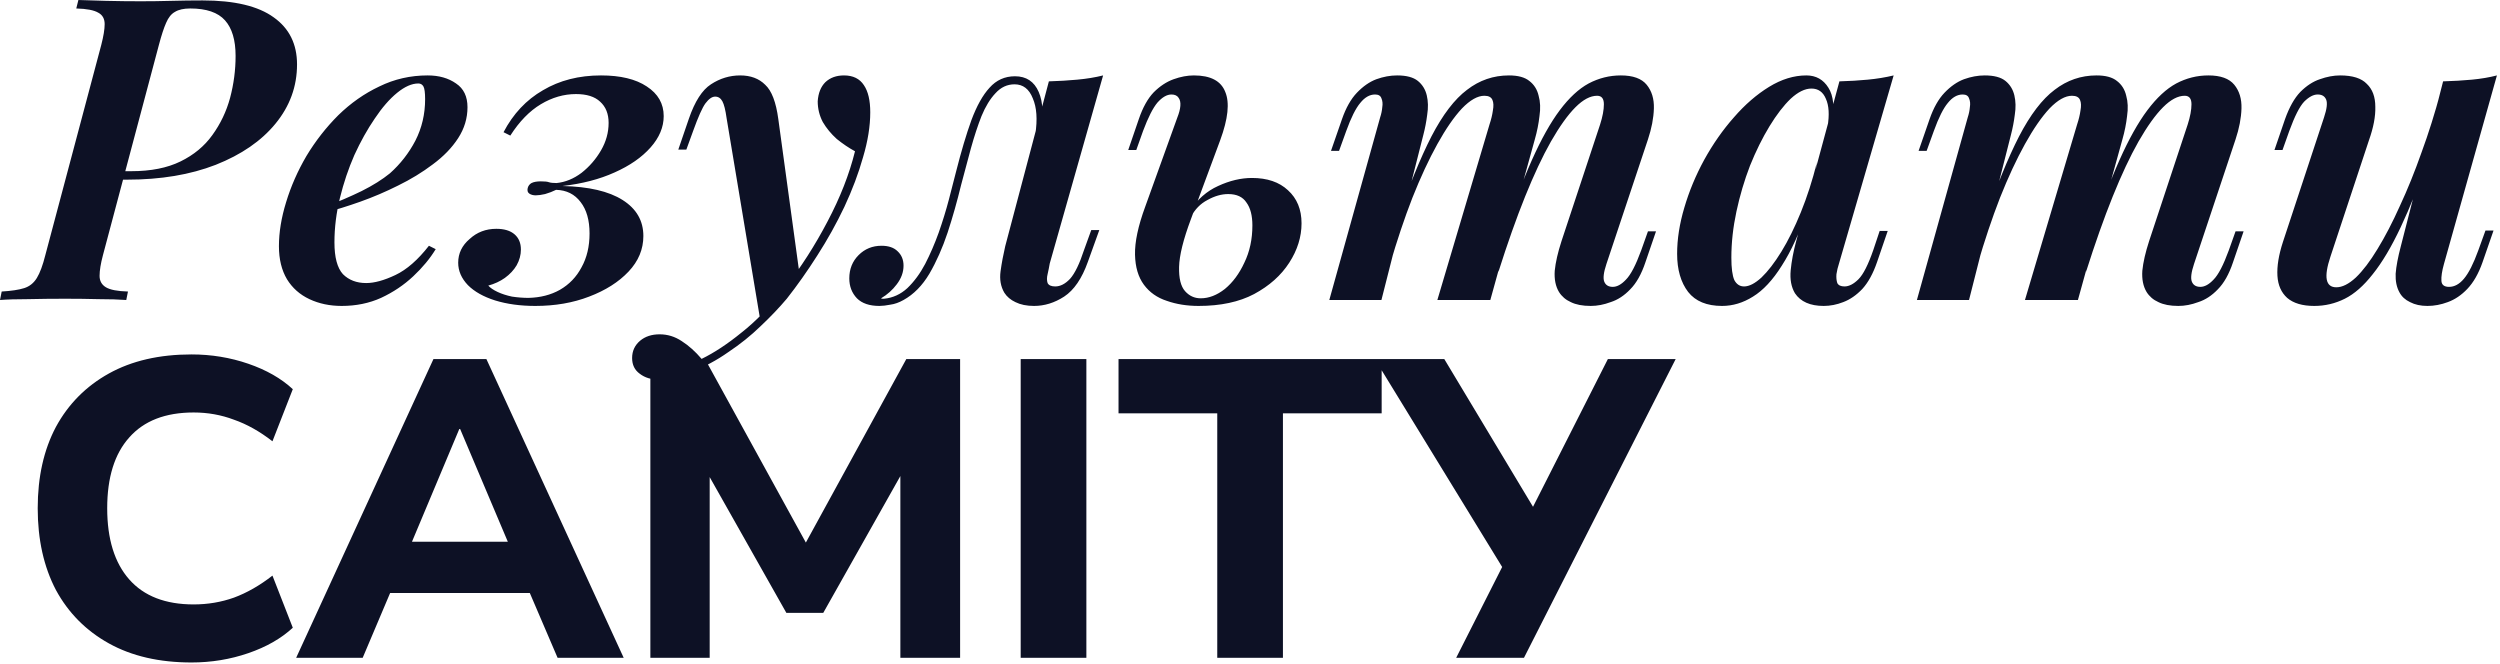
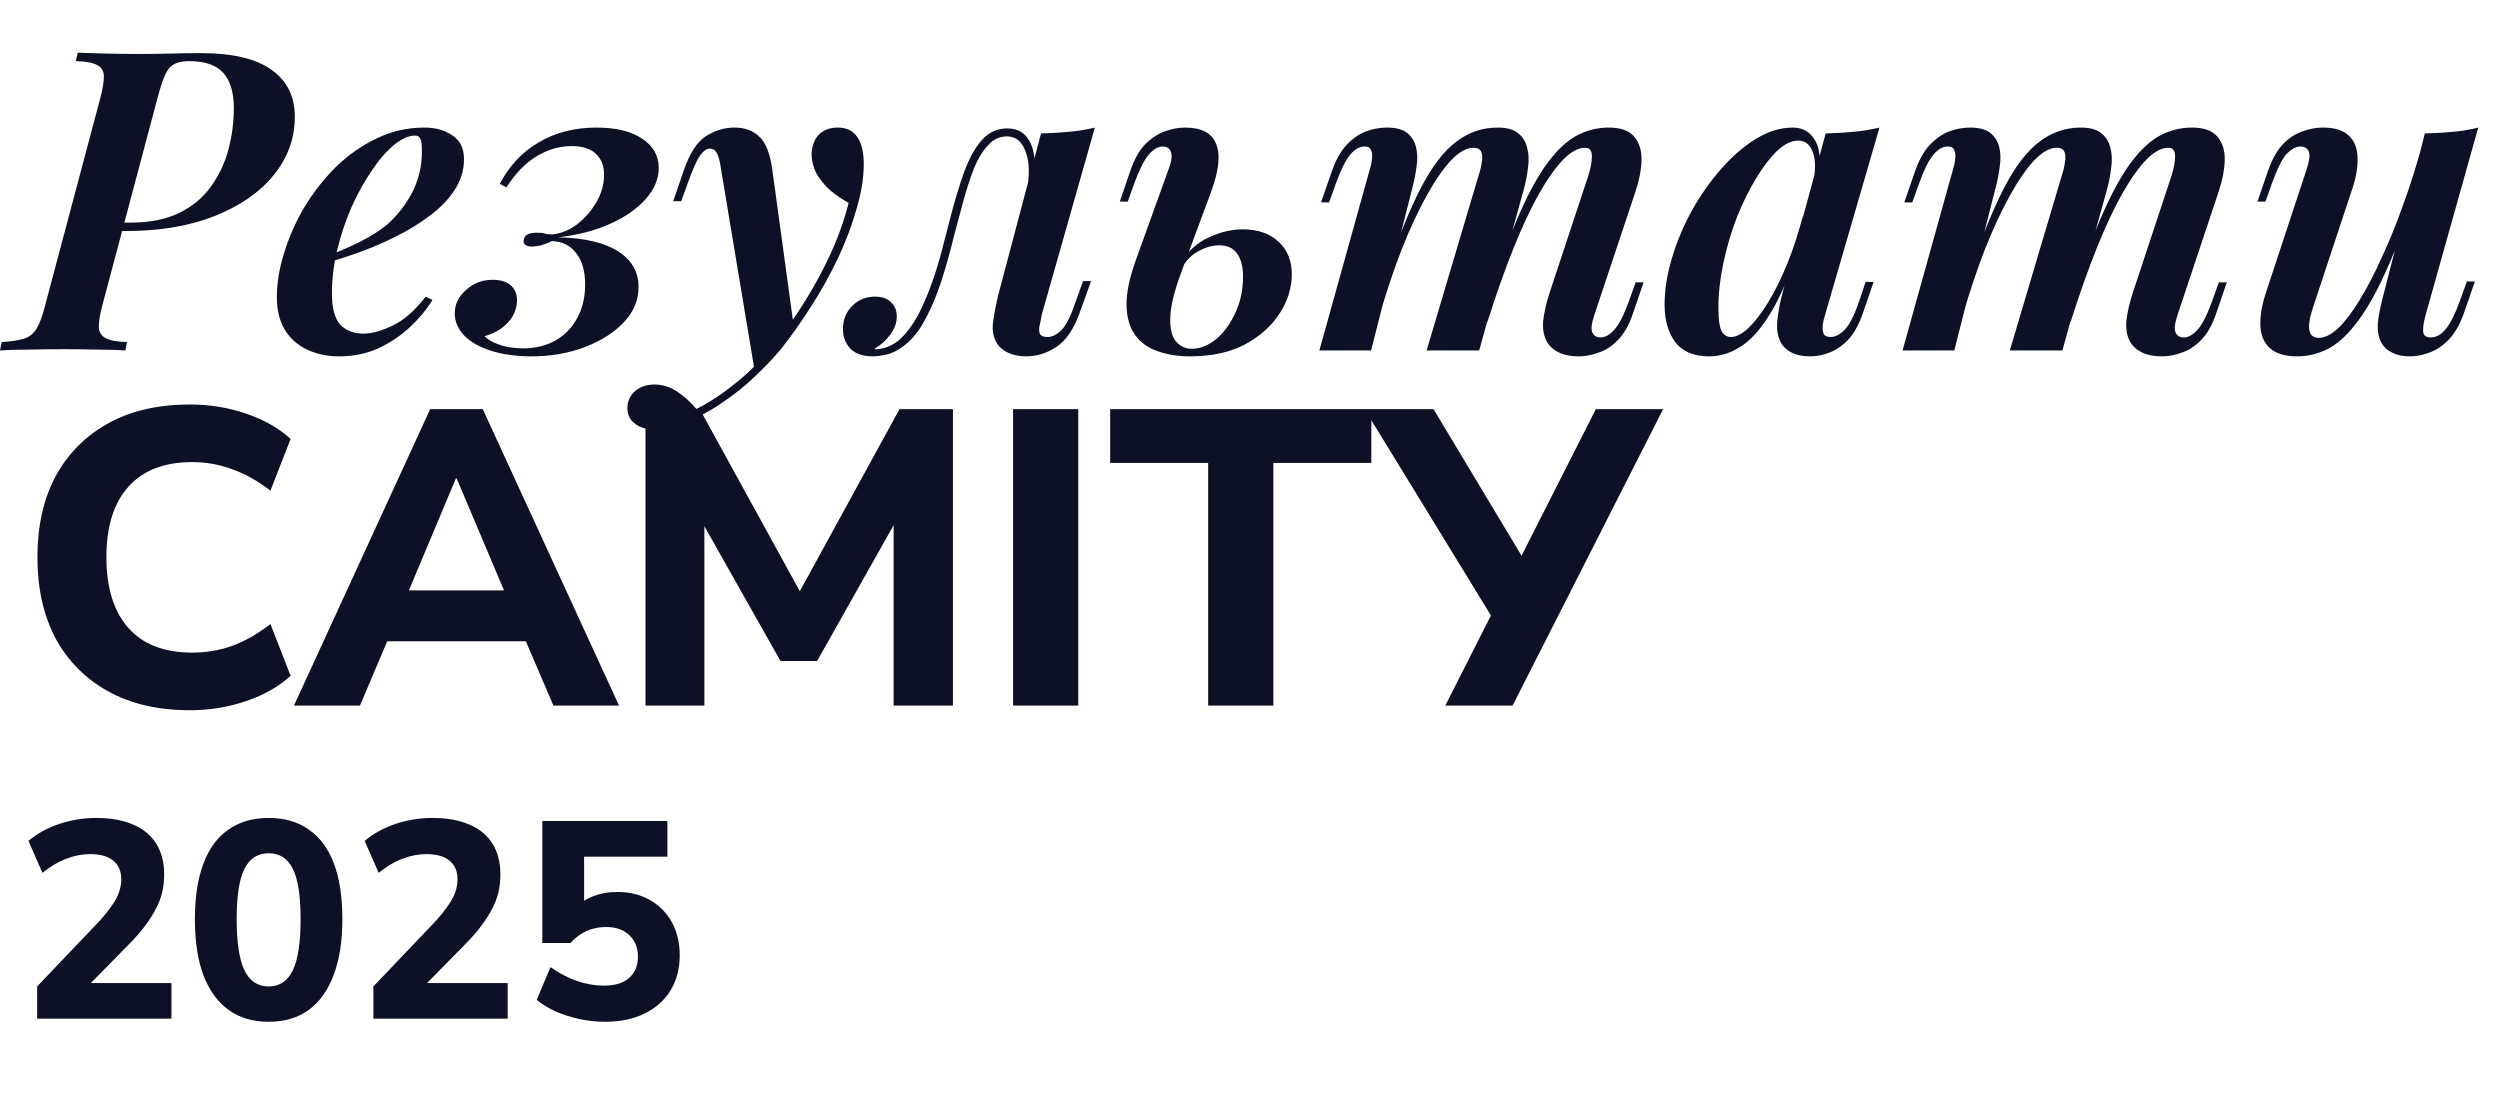
- <svg xmlns="http://www.w3.org/2000/svg" width="531" height="141" viewBox="0 0 531 141" fill="none">
-   <path d="M23.4 38.16L23.85 36.36H27.9C32.04 36.36 35.52 35.67 38.34 34.29C41.16 32.91 43.41 31.05 45.09 28.71C46.83 26.31 48.09 23.67 48.87 20.79C49.65 17.85 50.04 14.88 50.04 11.88C50.04 8.52 49.29 6 47.79 4.32C46.29 2.64 43.83 1.8 40.41 1.8C39.03 1.8 37.95 2.04 37.17 2.52C36.39 2.94 35.76 3.72 35.28 4.86C34.8 5.94 34.29 7.5 33.75 9.54L21.87 54.18C21.39 55.98 21.15 57.45 21.15 58.59C21.15 59.67 21.6 60.48 22.5 61.02C23.4 61.56 24.96 61.86 27.18 61.92L26.82 63.72C25.2 63.6 23.25 63.54 20.97 63.54C18.69 63.48 16.32 63.45 13.86 63.45C11.1 63.45 8.46 63.48 5.94 63.54C3.48 63.54 1.5 63.6 9.69321e-06 63.72L0.36 61.92C2.4 61.8 3.99 61.56 5.13 61.2C6.27 60.84 7.17 60.12 7.83 59.04C8.49 57.96 9.09 56.34 9.63 54.18L21.51 9.54C21.99 7.68 22.23 6.21 22.23 5.13C22.23 3.99 21.78 3.18 20.88 2.7C19.98 2.16 18.42 1.86 16.2 1.8L16.65 -2.96831e-05C18.09 0.06 20.04 0.12 22.5 0.18C25.02 0.24 27.48 0.27 29.88 0.27C32.04 0.27 34.2 0.24 36.36 0.18C38.58 0.12 40.8 0.09 43.02 0.09C49.8 0.09 54.84 1.29 58.14 3.69C61.44 6.03 63.09 9.36 63.09 13.68C63.09 18.36 61.56 22.56 58.5 26.28C55.5 29.94 51.27 32.85 45.81 35.01C40.41 37.11 34.14 38.16 27 38.16H23.4ZM69.055 43.92C71.875 42.84 74.455 41.73 76.795 40.59C79.195 39.39 81.205 38.13 82.825 36.81C85.045 34.83 86.845 32.52 88.225 29.88C89.605 27.18 90.295 24.24 90.295 21.06C90.295 19.68 90.175 18.78 89.935 18.36C89.695 17.94 89.335 17.73 88.855 17.73C87.475 17.73 85.975 18.39 84.355 19.71C82.735 21.03 81.145 22.86 79.585 25.2C78.025 27.48 76.585 30.06 75.265 32.94C74.005 35.82 72.985 38.85 72.205 42.03C71.425 45.21 71.035 48.36 71.035 51.48C71.035 54.66 71.635 56.91 72.835 58.23C74.095 59.49 75.745 60.12 77.785 60.12C79.525 60.12 81.595 59.55 83.995 58.41C86.395 57.27 88.765 55.2 91.105 52.2L92.545 52.92C91.345 54.9 89.755 56.82 87.775 58.68C85.795 60.54 83.515 62.07 80.935 63.27C78.415 64.41 75.625 64.98 72.565 64.98C70.045 64.98 67.765 64.5 65.725 63.54C63.685 62.58 62.095 61.17 60.955 59.31C59.815 57.39 59.245 55.05 59.245 52.29C59.245 49.35 59.755 46.23 60.775 42.93C61.795 39.57 63.235 36.3 65.095 33.12C67.015 29.94 69.265 27.06 71.845 24.48C74.485 21.9 77.395 19.86 80.575 18.36C83.755 16.8 87.175 16.02 90.835 16.02C93.235 16.02 95.245 16.59 96.865 17.73C98.485 18.81 99.295 20.49 99.295 22.77C99.295 25.11 98.635 27.3 97.315 29.34C95.995 31.38 94.195 33.24 91.915 34.92C89.695 36.6 87.235 38.1 84.535 39.42C81.895 40.74 79.225 41.88 76.525 42.84C73.825 43.8 71.305 44.58 68.965 45.18L69.055 43.92ZM112.26 63.27C114.78 63.21 117 62.64 118.92 61.56C120.9 60.42 122.43 58.83 123.51 56.79C124.65 54.75 125.22 52.35 125.22 49.59C125.22 46.77 124.59 44.55 123.33 42.93C122.07 41.25 120.33 40.38 118.11 40.32C117.39 40.68 116.61 40.98 115.77 41.22C114.99 41.4 114.33 41.49 113.79 41.49C113.25 41.49 112.8 41.37 112.44 41.13C112.08 40.89 111.96 40.5 112.08 39.96C112.2 39.48 112.47 39.12 112.89 38.88C113.37 38.64 114.03 38.52 114.87 38.52C115.71 38.52 116.28 38.58 116.58 38.7C116.94 38.82 117.48 38.88 118.2 38.88C120.06 38.7 121.83 37.98 123.51 36.72C125.19 35.4 126.57 33.81 127.65 31.95C128.73 30.09 129.27 28.14 129.27 26.1C129.27 24.18 128.67 22.68 127.47 21.6C126.33 20.52 124.62 19.98 122.34 19.98C119.76 19.98 117.27 20.7 114.87 22.14C112.47 23.58 110.31 25.8 108.39 28.8L106.95 28.08C108.99 24.18 111.78 21.21 115.32 19.17C118.86 17.07 122.97 16.02 127.65 16.02C131.79 16.02 135.03 16.8 137.37 18.36C139.77 19.92 140.97 22.02 140.97 24.66C140.97 27 140.04 29.22 138.18 31.32C136.32 33.42 133.77 35.19 130.53 36.63C127.35 38.07 123.66 39.03 119.46 39.51C125.04 39.63 129.3 40.62 132.24 42.48C135.18 44.34 136.65 46.89 136.65 50.13C136.65 52.95 135.6 55.47 133.5 57.69C131.4 59.91 128.61 61.68 125.13 63C121.71 64.32 117.9 64.98 113.7 64.98C110.52 64.98 107.67 64.59 105.15 63.81C102.69 63.03 100.77 61.95 99.39 60.57C98.01 59.13 97.32 57.54 97.32 55.8C97.32 53.82 98.13 52.14 99.75 50.76C101.31 49.32 103.2 48.6 105.42 48.6C107.1 48.6 108.39 48.99 109.29 49.77C110.19 50.55 110.64 51.63 110.64 53.01C110.64 54.15 110.34 55.26 109.74 56.34C109.14 57.36 108.3 58.26 107.22 59.04C106.2 59.76 105.03 60.3 103.71 60.66C104.13 61.14 104.79 61.59 105.69 62.01C106.59 62.43 107.61 62.76 108.75 63C109.95 63.18 111.12 63.27 112.26 63.27ZM169.902 58.86L161.532 68.31L154.332 25.11C154.092 23.37 153.792 22.17 153.432 21.51C153.072 20.85 152.562 20.52 151.902 20.52C151.242 20.52 150.552 21 149.832 21.96C149.172 22.86 148.302 24.81 147.222 27.81L145.782 31.77H144.072L146.322 25.2C147.582 21.54 149.142 19.11 151.002 17.91C152.922 16.65 154.992 16.02 157.212 16.02C159.432 16.02 161.202 16.68 162.522 18C163.902 19.26 164.832 21.69 165.312 25.29L169.902 58.86ZM149.022 76.23C151.722 74.91 154.542 73.05 157.482 70.65C160.482 68.31 163.572 65.13 166.752 61.11C170.112 56.79 173.112 52.11 175.752 47.07C178.452 41.97 180.402 36.99 181.602 32.13C180.282 31.41 178.992 30.54 177.732 29.52C176.532 28.44 175.542 27.24 174.762 25.92C174.042 24.54 173.682 23.07 173.682 21.51C173.802 19.77 174.342 18.42 175.302 17.46C176.322 16.5 177.642 16.02 179.262 16.02C181.182 16.02 182.592 16.71 183.492 18.09C184.392 19.41 184.842 21.33 184.842 23.85C184.842 26.79 184.332 29.97 183.312 33.39C182.352 36.81 181.032 40.32 179.352 43.92C177.672 47.46 175.752 50.91 173.592 54.27C171.492 57.57 169.332 60.63 167.112 63.45C165.492 65.37 163.632 67.32 161.532 69.3C159.492 71.28 157.212 73.11 154.692 74.79C152.232 76.53 149.592 77.94 146.772 79.02C145.332 79.62 144.042 80.04 142.902 80.28C141.762 80.52 140.802 80.64 140.022 80.64C138.342 80.64 136.962 80.22 135.882 79.38C134.802 78.6 134.262 77.49 134.262 76.05C134.262 74.55 134.832 73.32 135.972 72.36C137.052 71.46 138.432 71.01 140.112 71.01C141.792 71.01 143.352 71.49 144.792 72.45C146.292 73.41 147.702 74.67 149.022 76.23ZM222.961 55.98C222.841 56.7 222.691 57.45 222.511 58.23C222.331 58.95 222.331 59.58 222.511 60.12C222.751 60.6 223.291 60.84 224.131 60.84C225.211 60.84 226.261 60.3 227.281 59.22C228.301 58.08 229.291 56.04 230.251 53.1L231.781 48.87H233.491L231.061 55.62C229.801 59.16 228.121 61.62 226.021 63C223.981 64.32 221.851 64.98 219.631 64.98C218.071 64.98 216.751 64.71 215.671 64.17C214.651 63.69 213.871 63.03 213.331 62.19C212.551 60.87 212.281 59.34 212.521 57.6C212.761 55.86 213.091 54.09 213.511 52.29L222.781 17.28C224.881 17.22 226.891 17.1 228.811 16.92C230.791 16.74 232.621 16.44 234.301 16.02L222.961 55.98ZM187.771 63.45C189.631 63.27 191.281 62.52 192.721 61.2C194.161 59.82 195.421 58.11 196.501 56.07C197.581 53.97 198.541 51.75 199.381 49.41C200.221 47.01 200.941 44.67 201.541 42.39C202.141 40.11 202.651 38.13 203.071 36.45C204.151 32.19 205.231 28.56 206.311 25.56C207.451 22.5 208.741 20.19 210.181 18.63C211.621 17.01 213.421 16.2 215.581 16.2C217.981 16.2 219.661 17.31 220.621 19.53C221.581 21.75 221.671 24.57 220.891 27.99L219.901 28.53C220.381 25.35 220.201 22.8 219.361 20.88C218.581 18.9 217.291 17.91 215.491 17.91C213.931 17.91 212.581 18.54 211.441 19.8C210.301 21 209.311 22.62 208.471 24.66C207.691 26.64 206.941 28.92 206.221 31.5C205.561 34.02 204.871 36.6 204.151 39.24C203.311 42.72 202.351 46.11 201.271 49.41C200.191 52.65 198.901 55.56 197.401 58.14C195.901 60.66 194.071 62.52 191.911 63.72C190.951 64.26 190.021 64.59 189.121 64.71C188.221 64.89 187.441 64.98 186.781 64.98C184.681 64.98 183.091 64.44 182.011 63.36C180.931 62.22 180.391 60.81 180.391 59.13C180.391 57.15 181.051 55.5 182.371 54.18C183.691 52.86 185.311 52.2 187.231 52.2C188.731 52.2 189.871 52.59 190.651 53.37C191.491 54.15 191.911 55.17 191.911 56.43C191.911 57.81 191.431 59.13 190.471 60.39C189.571 61.59 188.461 62.58 187.141 63.36C187.201 63.42 187.291 63.45 187.411 63.45C187.531 63.45 187.651 63.45 187.771 63.45ZM265.917 37.8C269.157 37.8 271.707 38.67 273.567 40.41C275.487 42.15 276.447 44.49 276.447 47.43C276.447 50.31 275.577 53.1 273.837 55.8C272.097 58.5 269.607 60.72 266.367 62.46C263.187 64.14 259.257 64.98 254.577 64.98C252.117 64.98 249.867 64.62 247.827 63.9C245.787 63.24 244.167 62.1 242.967 60.48C241.767 58.86 241.137 56.73 241.077 54.09C241.017 51.39 241.737 48 243.237 43.92L250.077 24.93C250.437 24.03 250.647 23.22 250.707 22.5C250.767 21.78 250.647 21.21 250.347 20.79C250.047 20.31 249.537 20.07 248.817 20.07C247.857 20.07 246.867 20.64 245.847 21.78C244.887 22.92 243.867 24.93 242.787 27.81L241.347 31.86H239.637L241.887 25.29C242.727 22.83 243.777 20.94 245.037 19.62C246.357 18.3 247.767 17.37 249.267 16.83C250.767 16.29 252.207 16.02 253.587 16.02C257.127 16.02 259.347 17.19 260.247 19.53C261.207 21.81 260.847 25.23 259.167 29.79L252.957 46.53C251.337 50.85 250.497 54.24 250.437 56.7C250.377 59.1 250.797 60.81 251.697 61.83C252.597 62.85 253.707 63.36 255.027 63.36C256.767 63.36 258.477 62.7 260.157 61.38C261.837 60 263.217 58.14 264.297 55.8C265.437 53.46 266.007 50.82 266.007 47.88C266.007 45.78 265.587 44.16 264.747 43.02C263.967 41.82 262.677 41.22 260.877 41.22C259.437 41.22 257.967 41.64 256.467 42.48C254.967 43.26 253.797 44.46 252.957 46.08L252.687 44.82C254.307 42.36 256.317 40.59 258.717 39.51C261.177 38.37 263.577 37.8 265.917 37.8ZM293.415 63.72H282.345L293.145 24.93C293.385 24.21 293.535 23.49 293.595 22.77C293.715 22.05 293.655 21.42 293.415 20.88C293.235 20.34 292.785 20.07 292.065 20.07C290.925 20.07 289.875 20.67 288.915 21.87C287.955 23.01 286.965 24.99 285.945 27.81L284.415 32.04H282.705L285.045 25.29C285.885 22.89 286.935 21.03 288.195 19.71C289.515 18.33 290.895 17.37 292.335 16.83C293.835 16.29 295.305 16.02 296.745 16.02C298.725 16.02 300.195 16.41 301.155 17.19C302.115 17.97 302.745 18.99 303.045 20.25C303.345 21.51 303.375 22.89 303.135 24.39C302.955 25.83 302.685 27.24 302.325 28.62L293.415 63.72ZM316.365 26.46C316.725 25.38 316.965 24.39 317.085 23.49C317.265 22.53 317.235 21.78 316.995 21.24C316.755 20.64 316.185 20.34 315.285 20.34C313.845 20.34 312.255 21.24 310.515 23.04C308.835 24.84 307.095 27.36 305.295 30.6C303.495 33.84 301.725 37.65 299.985 42.03C298.305 46.35 296.715 51.09 295.215 56.25L296.565 47.34C299.205 39.66 301.695 33.54 304.035 28.98C306.435 24.36 308.955 21.06 311.595 19.08C314.235 17.04 317.205 16.02 320.505 16.02C322.425 16.02 323.865 16.41 324.825 17.19C325.845 17.97 326.505 19.02 326.805 20.34C327.165 21.6 327.225 23.04 326.985 24.66C326.805 26.28 326.475 27.93 325.995 29.61L316.545 63.72H305.295L316.365 26.46ZM339.855 26.46C340.395 24.78 340.665 23.34 340.665 22.14C340.665 20.94 340.185 20.34 339.225 20.34C337.785 20.34 336.255 21.15 334.635 22.77C333.015 24.39 331.275 26.82 329.415 30.06C327.615 33.24 325.785 37.14 323.925 41.76C322.065 46.38 320.175 51.72 318.255 57.78L319.155 50.67C321.315 44.01 323.385 38.46 325.365 34.02C327.345 29.58 329.325 26.04 331.305 23.4C333.285 20.76 335.325 18.87 337.425 17.73C339.585 16.59 341.865 16.02 344.265 16.02C346.845 16.02 348.675 16.68 349.755 18C350.835 19.32 351.345 21 351.285 23.04C351.225 25.08 350.805 27.27 350.025 29.61L341.205 56.07C340.605 57.87 340.455 59.13 340.755 59.85C341.055 60.57 341.655 60.93 342.555 60.93C343.455 60.93 344.385 60.42 345.345 59.4C346.365 58.38 347.445 56.31 348.585 53.19L350.025 49.14H351.735L349.485 55.71C348.645 58.23 347.565 60.15 346.245 61.47C344.985 62.79 343.605 63.69 342.105 64.17C340.665 64.71 339.255 64.98 337.875 64.98C336.135 64.98 334.725 64.71 333.645 64.17C332.565 63.69 331.725 62.97 331.125 62.01C330.405 60.81 330.105 59.31 330.225 57.51C330.405 55.71 330.885 53.61 331.665 51.21L339.855 26.46ZM370.441 60.84C371.521 60.84 372.751 60.21 374.131 58.95C375.511 57.63 376.921 55.8 378.361 53.46C379.801 51.12 381.181 48.33 382.501 45.09C383.821 41.85 384.961 38.31 385.921 34.47L384.031 44.19C382.291 49.29 380.431 53.37 378.451 56.43C376.531 59.49 374.491 61.68 372.331 63C370.231 64.32 368.041 64.98 365.761 64.98C362.521 64.98 360.121 63.99 358.561 62.01C357.001 59.97 356.221 57.27 356.221 53.91C356.221 50.79 356.731 47.52 357.751 44.1C358.771 40.62 360.181 37.23 361.981 33.93C363.841 30.57 365.941 27.57 368.281 24.93C370.621 22.23 373.111 20.07 375.751 18.45C378.391 16.83 381.031 16.02 383.671 16.02C385.711 16.02 387.271 16.89 388.351 18.63C389.431 20.31 389.701 22.89 389.161 26.37L388.171 26.91C388.591 24.39 388.471 22.41 387.811 20.97C387.211 19.53 386.191 18.81 384.751 18.81C383.371 18.81 381.901 19.53 380.341 20.97C378.841 22.41 377.341 24.36 375.841 26.82C374.341 29.28 372.961 32.07 371.701 35.19C370.501 38.31 369.541 41.55 368.821 44.91C368.101 48.27 367.741 51.54 367.741 54.72C367.741 56.94 367.951 58.53 368.371 59.49C368.851 60.39 369.541 60.84 370.441 60.84ZM390.691 17.28C392.851 17.22 394.861 17.1 396.721 16.92C398.641 16.74 400.471 16.44 402.211 16.02L390.601 55.98C390.361 56.7 390.181 57.45 390.061 58.23C390.001 58.95 390.061 59.58 390.241 60.12C390.481 60.6 390.991 60.84 391.771 60.84C392.731 60.84 393.721 60.33 394.741 59.31C395.761 58.29 396.811 56.22 397.891 53.1L399.241 49.05H400.951L398.701 55.62C397.861 58.08 396.811 60 395.551 61.38C394.291 62.7 392.941 63.63 391.501 64.17C390.121 64.71 388.741 64.98 387.361 64.98C384.481 64.98 382.441 64.08 381.241 62.28C380.461 60.96 380.161 59.34 380.341 57.42C380.521 55.5 380.911 53.43 381.511 51.21L390.691 17.28ZM418.22 63.72H407.15L417.95 24.93C418.19 24.21 418.34 23.49 418.4 22.77C418.52 22.05 418.46 21.42 418.22 20.88C418.04 20.34 417.59 20.07 416.87 20.07C415.73 20.07 414.68 20.67 413.72 21.87C412.76 23.01 411.77 24.99 410.75 27.81L409.22 32.04H407.51L409.85 25.29C410.69 22.89 411.74 21.03 413 19.71C414.32 18.33 415.7 17.37 417.14 16.83C418.64 16.29 420.11 16.02 421.55 16.02C423.53 16.02 425 16.41 425.96 17.19C426.92 17.97 427.55 18.99 427.85 20.25C428.15 21.51 428.18 22.89 427.94 24.39C427.76 25.83 427.49 27.24 427.13 28.62L418.22 63.72ZM441.17 26.46C441.53 25.38 441.77 24.39 441.89 23.49C442.07 22.53 442.04 21.78 441.8 21.24C441.56 20.64 440.99 20.34 440.09 20.34C438.65 20.34 437.06 21.24 435.32 23.04C433.64 24.84 431.9 27.36 430.1 30.6C428.3 33.84 426.53 37.65 424.79 42.03C423.11 46.35 421.52 51.09 420.02 56.25L421.37 47.34C424.01 39.66 426.5 33.54 428.84 28.98C431.24 24.36 433.76 21.06 436.4 19.08C439.04 17.04 442.01 16.02 445.31 16.02C447.23 16.02 448.67 16.41 449.63 17.19C450.65 17.97 451.31 19.02 451.61 20.34C451.97 21.6 452.03 23.04 451.79 24.66C451.61 26.28 451.28 27.93 450.8 29.61L441.35 63.72H430.1L441.17 26.46ZM464.66 26.46C465.2 24.78 465.47 23.34 465.47 22.14C465.47 20.94 464.99 20.34 464.03 20.34C462.59 20.34 461.06 21.15 459.44 22.77C457.82 24.39 456.08 26.82 454.22 30.06C452.42 33.24 450.59 37.14 448.73 41.76C446.87 46.38 444.98 51.72 443.06 57.78L443.96 50.67C446.12 44.01 448.19 38.46 450.17 34.02C452.15 29.58 454.13 26.04 456.11 23.4C458.09 20.76 460.13 18.87 462.23 17.73C464.39 16.59 466.67 16.02 469.07 16.02C471.65 16.02 473.48 16.68 474.56 18C475.64 19.32 476.15 21 476.09 23.04C476.03 25.08 475.61 27.27 474.83 29.61L466.01 56.07C465.41 57.87 465.26 59.13 465.56 59.85C465.86 60.57 466.46 60.93 467.36 60.93C468.26 60.93 469.19 60.42 470.15 59.4C471.17 58.38 472.25 56.31 473.39 53.19L474.83 49.14H476.54L474.29 55.71C473.45 58.23 472.37 60.15 471.05 61.47C469.79 62.79 468.41 63.69 466.91 64.17C465.47 64.71 464.06 64.98 462.68 64.98C460.94 64.98 459.53 64.71 458.45 64.17C457.37 63.69 456.53 62.97 455.93 62.01C455.21 60.81 454.91 59.31 455.03 57.51C455.21 55.71 455.69 53.61 456.47 51.21L464.66 26.46ZM516.306 32.31C514.026 38.73 511.896 44.04 509.916 48.24C507.936 52.44 505.956 55.77 503.976 58.23C502.056 60.69 500.076 62.43 498.036 63.45C495.996 64.47 493.836 64.98 491.556 64.98C489.036 64.98 487.116 64.41 485.796 63.27C484.536 62.13 483.846 60.57 483.726 58.59C483.606 56.55 483.996 54.15 484.896 51.39L493.626 24.93C494.226 23.13 494.376 21.87 494.076 21.15C493.776 20.43 493.176 20.07 492.276 20.07C491.376 20.07 490.416 20.58 489.396 21.6C488.436 22.62 487.386 24.69 486.246 27.81L484.806 31.86H483.096L485.346 25.29C486.246 22.77 487.326 20.85 488.586 19.53C489.906 18.21 491.286 17.31 492.726 16.83C494.226 16.29 495.666 16.02 497.046 16.02C499.686 16.02 501.576 16.62 502.716 17.82C503.916 18.96 504.516 20.58 504.516 22.68C504.576 24.72 504.126 27.09 503.166 29.79L494.976 54.54C493.536 58.86 493.956 61.02 496.236 61.02C497.496 61.02 498.876 60.33 500.376 58.95C501.876 57.51 503.406 55.5 504.966 52.92C506.586 50.28 508.176 47.22 509.736 43.74C511.356 40.26 512.886 36.48 514.326 32.4C515.826 28.32 517.176 24.03 518.376 19.53L516.306 32.31ZM519.096 56.07C518.676 57.57 518.496 58.77 518.556 59.67C518.616 60.51 519.156 60.93 520.176 60.93C521.316 60.93 522.366 60.36 523.326 59.22C524.346 58.02 525.366 56.01 526.386 53.19L527.916 48.96H529.626L527.286 55.71C526.446 58.11 525.366 60 524.046 61.38C522.786 62.7 521.406 63.63 519.906 64.17C518.466 64.71 517.026 64.98 515.586 64.98C514.146 64.98 512.916 64.71 511.896 64.17C510.876 63.69 510.126 63 509.646 62.1C509.046 61.02 508.776 59.7 508.836 58.14C508.956 56.58 509.316 54.66 509.916 52.38L518.916 17.28C521.076 17.22 523.116 17.1 525.036 16.92C526.956 16.74 528.726 16.44 530.346 16.02L519.096 56.07ZM40.68 140.71C33.84 140.71 27.99 139.36 23.13 136.66C18.27 133.96 14.52 130.18 11.88 125.32C9.3 120.4 8.01 114.61 8.01 107.95C8.01 101.29 9.3 95.53 11.88 90.67C14.52 85.81 18.27 82.03 23.13 79.33C27.99 76.63 33.84 75.28 40.68 75.28C44.88 75.28 48.9 75.94 52.74 77.26C56.58 78.58 59.73 80.38 62.19 82.66L57.87 93.73C55.17 91.63 52.44 90.1 49.68 89.14C46.98 88.12 44.13 87.61 41.13 87.61C35.13 87.61 30.57 89.38 27.45 92.92C24.33 96.4 22.77 101.41 22.77 107.95C22.77 114.49 24.33 119.53 27.45 123.07C30.57 126.61 35.13 128.38 41.13 128.38C44.13 128.38 46.98 127.9 49.68 126.94C52.44 125.92 55.17 124.36 57.87 122.26L62.19 133.33C59.73 135.61 56.58 137.41 52.74 138.73C48.9 140.05 44.88 140.71 40.68 140.71ZM62.903 139.72L92.063 76.27H103.313L132.473 139.72H118.433L110.873 122.08L116.453 125.95H78.923L84.503 122.08L77.033 139.72H62.903ZM97.553 91.12L86.033 118.57L83.603 115.06H111.773L109.343 118.57L97.733 91.12H97.553ZM138.137 139.72V76.27H149.747L172.697 118.03H169.637L192.497 76.27H203.927V139.72H191.237V97.6H193.217L174.857 130.18H167.027L148.577 97.51H150.737V139.72H138.137ZM216.795 139.72V76.27H230.745V139.72H216.795ZM258.545 139.72V87.79H237.575V76.27H293.465V87.79H272.495V139.72H258.545ZM309.291 139.72L320.181 118.21V122.26L292.011 76.27H306.771L326.931 109.84H324.501L341.511 76.27H355.911L323.691 139.72H309.291Z" fill="#0D1125" />
+ <svg xmlns="http://www.w3.org/2000/svg" width="535" height="236" viewBox="0 0 535 236" fill="none">
+   <path d="M23.4 49.44L23.85 47.64H27.9C32.04 47.64 35.52 46.95 38.34 45.57C41.16 44.19 43.41 42.33 45.09 39.99C46.83 37.59 48.09 34.95 48.87 32.07C49.65 29.13 50.04 26.16 50.04 23.16C50.04 19.8 49.29 17.28 47.79 15.6C46.29 13.92 43.83 13.08 40.41 13.08C39.03 13.08 37.95 13.32 37.17 13.8C36.39 14.22 35.76 15 35.28 16.14C34.8 17.22 34.29 18.78 33.75 20.82L21.87 65.46C21.39 67.26 21.15 68.73 21.15 69.87C21.15 70.95 21.6 71.76 22.5 72.3C23.4 72.84 24.96 73.14 27.18 73.2L26.82 75C25.2 74.88 23.25 74.82 20.97 74.82C18.69 74.76 16.32 74.73 13.86 74.73C11.1 74.73 8.46 74.76 5.94 74.82C3.48 74.82 1.5 74.88 9.69321e-06 75L0.36 73.2C2.4 73.08 3.99 72.84 5.13 72.48C6.27 72.12 7.17 71.4 7.83 70.32C8.49 69.24 9.09 67.62 9.63 65.46L21.51 20.82C21.99 18.96 22.23 17.49 22.23 16.41C22.23 15.27 21.78 14.46 20.88 13.98C19.98 13.44 18.42 13.14 16.2 13.08L16.65 11.28C18.09 11.34 20.04 11.4 22.5 11.46C25.02 11.52 27.48 11.55 29.88 11.55C32.04 11.55 34.2 11.52 36.36 11.46C38.58 11.4 40.8 11.37 43.02 11.37C49.8 11.37 54.84 12.57 58.14 14.97C61.44 17.31 63.09 20.64 63.09 24.96C63.09 29.64 61.56 33.84 58.5 37.56C55.5 41.22 51.27 44.13 45.81 46.29C40.41 48.39 34.14 49.44 27 49.44H23.4ZM69.055 55.2C71.875 54.12 74.455 53.01 76.795 51.87C79.195 50.67 81.205 49.41 82.825 48.09C85.045 46.11 86.845 43.8 88.225 41.16C89.605 38.46 90.295 35.52 90.295 32.34C90.295 30.96 90.175 30.06 89.935 29.64C89.695 29.22 89.335 29.01 88.855 29.01C87.475 29.01 85.975 29.67 84.355 30.99C82.735 32.31 81.145 34.14 79.585 36.48C78.025 38.76 76.585 41.34 75.265 44.22C74.005 47.1 72.985 50.13 72.205 53.31C71.425 56.49 71.035 59.64 71.035 62.76C71.035 65.94 71.635 68.19 72.835 69.51C74.095 70.77 75.745 71.4 77.785 71.4C79.525 71.4 81.595 70.83 83.995 69.69C86.395 68.55 88.765 66.48 91.105 63.48L92.545 64.2C91.345 66.18 89.755 68.1 87.775 69.96C85.795 71.82 83.515 73.35 80.935 74.55C78.415 75.69 75.625 76.26 72.565 76.26C70.045 76.26 67.765 75.78 65.725 74.82C63.685 73.86 62.095 72.45 60.955 70.59C59.815 68.67 59.245 66.33 59.245 63.57C59.245 60.63 59.755 57.51 60.775 54.21C61.795 50.85 63.235 47.58 65.095 44.4C67.015 41.22 69.265 38.34 71.845 35.76C74.485 33.18 77.395 31.14 80.575 29.64C83.755 28.08 87.175 27.3 90.835 27.3C93.235 27.3 95.245 27.87 96.865 29.01C98.485 30.09 99.295 31.77 99.295 34.05C99.295 36.39 98.635 38.58 97.315 40.62C95.995 42.66 94.195 44.52 91.915 46.2C89.695 47.88 87.235 49.38 84.535 50.7C81.895 52.02 79.225 53.16 76.525 54.12C73.825 55.08 71.305 55.86 68.965 56.46L69.055 55.2ZM112.26 74.55C114.78 74.49 117 73.92 118.92 72.84C120.9 71.7 122.43 70.11 123.51 68.07C124.65 66.03 125.22 63.63 125.22 60.87C125.22 58.05 124.59 55.83 123.33 54.21C122.07 52.53 120.33 51.66 118.11 51.6C117.39 51.96 116.61 52.26 115.77 52.5C114.99 52.68 114.33 52.77 113.79 52.77C113.25 52.77 112.8 52.65 112.44 52.41C112.08 52.17 111.96 51.78 112.08 51.24C112.2 50.76 112.47 50.4 112.89 50.16C113.37 49.92 114.03 49.8 114.87 49.8C115.71 49.8 116.28 49.86 116.58 49.98C116.94 50.1 117.48 50.16 118.2 50.16C120.06 49.98 121.83 49.26 123.51 48C125.19 46.68 126.57 45.09 127.65 43.23C128.73 41.37 129.27 39.42 129.27 37.38C129.27 35.46 128.67 33.96 127.47 32.88C126.33 31.8 124.62 31.26 122.34 31.26C119.76 31.26 117.27 31.98 114.87 33.42C112.47 34.86 110.31 37.08 108.39 40.08L106.95 39.36C108.99 35.46 111.78 32.49 115.32 30.45C118.86 28.35 122.97 27.3 127.65 27.3C131.79 27.3 135.03 28.08 137.37 29.64C139.77 31.2 140.97 33.3 140.97 35.94C140.97 38.28 140.04 40.5 138.18 42.6C136.32 44.7 133.77 46.47 130.53 47.91C127.35 49.35 123.66 50.31 119.46 50.79C125.04 50.91 129.3 51.9 132.24 53.76C135.18 55.62 136.65 58.17 136.65 61.41C136.65 64.23 135.6 66.75 133.5 68.97C131.4 71.19 128.61 72.96 125.13 74.28C121.71 75.6 117.9 76.26 113.7 76.26C110.52 76.26 107.67 75.87 105.15 75.09C102.69 74.31 100.77 73.23 99.39 71.85C98.01 70.41 97.32 68.82 97.32 67.08C97.32 65.1 98.13 63.42 99.75 62.04C101.31 60.6 103.2 59.88 105.42 59.88C107.1 59.88 108.39 60.27 109.29 61.05C110.19 61.83 110.64 62.91 110.64 64.29C110.64 65.43 110.34 66.54 109.74 67.62C109.14 68.64 108.3 69.54 107.22 70.32C106.2 71.04 105.03 71.58 103.71 71.94C104.13 72.42 104.79 72.87 105.69 73.29C106.59 73.71 107.61 74.04 108.75 74.28C109.95 74.46 111.12 74.55 112.26 74.55ZM169.902 70.14L161.532 79.59L154.332 36.39C154.092 34.65 153.792 33.45 153.432 32.79C153.072 32.13 152.562 31.8 151.902 31.8C151.242 31.8 150.552 32.28 149.832 33.24C149.172 34.14 148.302 36.09 147.222 39.09L145.782 43.05H144.072L146.322 36.48C147.582 32.82 149.142 30.39 151.002 29.19C152.922 27.93 154.992 27.3 157.212 27.3C159.432 27.3 161.202 27.96 162.522 29.28C163.902 30.54 164.832 32.97 165.312 36.57L169.902 70.14ZM149.022 87.51C151.722 86.19 154.542 84.33 157.482 81.93C160.482 79.59 163.572 76.41 166.752 72.39C170.112 68.07 173.112 63.39 175.752 58.35C178.452 53.25 180.402 48.27 181.602 43.41C180.282 42.69 178.992 41.82 177.732 40.8C176.532 39.72 175.542 38.52 174.762 37.2C174.042 35.82 173.682 34.35 173.682 32.79C173.802 31.05 174.342 29.7 175.302 28.74C176.322 27.78 177.642 27.3 179.262 27.3C181.182 27.3 182.592 27.99 183.492 29.37C184.392 30.69 184.842 32.61 184.842 35.13C184.842 38.07 184.332 41.25 183.312 44.67C182.352 48.09 181.032 51.6 179.352 55.2C177.672 58.74 175.752 62.19 173.592 65.55C171.492 68.85 169.332 71.91 167.112 74.73C165.492 76.65 163.632 78.6 161.532 80.58C159.492 82.56 157.212 84.39 154.692 86.07C152.232 87.81 149.592 89.22 146.772 90.3C145.332 90.9 144.042 91.32 142.902 91.56C141.762 91.8 140.802 91.92 140.022 91.92C138.342 91.92 136.962 91.5 135.882 90.66C134.802 89.88 134.262 88.77 134.262 87.33C134.262 85.83 134.832 84.6 135.972 83.64C137.052 82.74 138.432 82.29 140.112 82.29C141.792 82.29 143.352 82.77 144.792 83.73C146.292 84.69 147.702 85.95 149.022 87.51ZM222.961 67.26C222.841 67.98 222.691 68.73 222.511 69.51C222.331 70.23 222.331 70.86 222.511 71.4C222.751 71.88 223.291 72.12 224.131 72.12C225.211 72.12 226.261 71.58 227.281 70.5C228.301 69.36 229.291 67.32 230.251 64.38L231.781 60.15H233.491L231.061 66.9C229.801 70.44 228.121 72.9 226.021 74.28C223.981 75.6 221.851 76.26 219.631 76.26C218.071 76.26 216.751 75.99 215.671 75.45C214.651 74.97 213.871 74.31 213.331 73.47C212.551 72.15 212.281 70.62 212.521 68.88C212.761 67.14 213.091 65.37 213.511 63.57L222.781 28.56C224.881 28.5 226.891 28.38 228.811 28.2C230.791 28.02 232.621 27.72 234.301 27.3L222.961 67.26ZM187.771 74.73C189.631 74.55 191.281 73.8 192.721 72.48C194.161 71.1 195.421 69.39 196.501 67.35C197.581 65.25 198.541 63.03 199.381 60.69C200.221 58.29 200.941 55.95 201.541 53.67C202.141 51.39 202.651 49.41 203.071 47.73C204.151 43.47 205.231 39.84 206.311 36.84C207.451 33.78 208.741 31.47 210.181 29.91C211.621 28.29 213.421 27.48 215.581 27.48C217.981 27.48 219.661 28.59 220.621 30.81C221.581 33.03 221.671 35.85 220.891 39.27L219.901 39.81C220.381 36.63 220.201 34.08 219.361 32.16C218.581 30.18 217.291 29.19 215.491 29.19C213.931 29.19 212.581 29.82 211.441 31.08C210.301 32.28 209.311 33.9 208.471 35.94C207.691 37.92 206.941 40.2 206.221 42.78C205.561 45.3 204.871 47.88 204.151 50.52C203.311 54 202.351 57.39 201.271 60.69C200.191 63.93 198.901 66.84 197.401 69.42C195.901 71.94 194.071 73.8 191.911 75C190.951 75.54 190.021 75.87 189.121 75.99C188.221 76.17 187.441 76.26 186.781 76.26C184.681 76.26 183.091 75.72 182.011 74.64C180.931 73.5 180.391 72.09 180.391 70.41C180.391 68.43 181.051 66.78 182.371 65.46C183.691 64.14 185.311 63.48 187.231 63.48C188.731 63.48 189.871 63.87 190.651 64.65C191.491 65.43 191.911 66.45 191.911 67.71C191.911 69.09 191.431 70.41 190.471 71.67C189.571 72.87 188.461 73.86 187.141 74.64C187.201 74.7 187.291 74.73 187.411 74.73C187.531 74.73 187.651 74.73 187.771 74.73ZM265.917 49.08C269.157 49.08 271.707 49.95 273.567 51.69C275.487 53.43 276.447 55.77 276.447 58.71C276.447 61.59 275.577 64.38 273.837 67.08C272.097 69.78 269.607 72 266.367 73.74C263.187 75.42 259.257 76.26 254.577 76.26C252.117 76.26 249.867 75.9 247.827 75.18C245.787 74.52 244.167 73.38 242.967 71.76C241.767 70.14 241.137 68.01 241.077 65.37C241.017 62.67 241.737 59.28 243.237 55.2L250.077 36.21C250.437 35.31 250.647 34.5 250.707 33.78C250.767 33.06 250.647 32.49 250.347 32.07C250.047 31.59 249.537 31.35 248.817 31.35C247.857 31.35 246.867 31.92 245.847 33.06C244.887 34.2 243.867 36.21 242.787 39.09L241.347 43.14H239.637L241.887 36.57C242.727 34.11 243.777 32.22 245.037 30.9C246.357 29.58 247.767 28.65 249.267 28.11C250.767 27.57 252.207 27.3 253.587 27.3C257.127 27.3 259.347 28.47 260.247 30.81C261.207 33.09 260.847 36.51 259.167 41.07L252.957 57.81C251.337 62.13 250.497 65.52 250.437 67.98C250.377 70.38 250.797 72.09 251.697 73.11C252.597 74.13 253.707 74.64 255.027 74.64C256.767 74.64 258.477 73.98 260.157 72.66C261.837 71.28 263.217 69.42 264.297 67.08C265.437 64.74 266.007 62.1 266.007 59.16C266.007 57.06 265.587 55.44 264.747 54.3C263.967 53.1 262.677 52.5 260.877 52.5C259.437 52.5 257.967 52.92 256.467 53.76C254.967 54.54 253.797 55.74 252.957 57.36L252.687 56.1C254.307 53.64 256.317 51.87 258.717 50.79C261.177 49.65 263.577 49.08 265.917 49.08ZM293.415 75H282.345L293.145 36.21C293.385 35.49 293.535 34.77 293.595 34.05C293.715 33.33 293.655 32.7 293.415 32.16C293.235 31.62 292.785 31.35 292.065 31.35C290.925 31.35 289.875 31.95 288.915 33.15C287.955 34.29 286.965 36.27 285.945 39.09L284.415 43.32H282.705L285.045 36.57C285.885 34.17 286.935 32.31 288.195 30.99C289.515 29.61 290.895 28.65 292.335 28.11C293.835 27.57 295.305 27.3 296.745 27.3C298.725 27.3 300.195 27.69 301.155 28.47C302.115 29.25 302.745 30.27 303.045 31.53C303.345 32.79 303.375 34.17 303.135 35.67C302.955 37.11 302.685 38.52 302.325 39.9L293.415 75ZM316.365 37.74C316.725 36.66 316.965 35.67 317.085 34.77C317.265 33.81 317.235 33.06 316.995 32.52C316.755 31.92 316.185 31.62 315.285 31.62C313.845 31.62 312.255 32.52 310.515 34.32C308.835 36.12 307.095 38.64 305.295 41.88C303.495 45.12 301.725 48.93 299.985 53.31C298.305 57.63 296.715 62.37 295.215 67.53L296.565 58.62C299.205 50.94 301.695 44.82 304.035 40.26C306.435 35.64 308.955 32.34 311.595 30.36C314.235 28.32 317.205 27.3 320.505 27.3C322.425 27.3 323.865 27.69 324.825 28.47C325.845 29.25 326.505 30.3 326.805 31.62C327.165 32.88 327.225 34.32 326.985 35.94C326.805 37.56 326.475 39.21 325.995 40.89L316.545 75H305.295L316.365 37.74ZM339.855 37.74C340.395 36.06 340.665 34.62 340.665 33.42C340.665 32.22 340.185 31.62 339.225 31.62C337.785 31.62 336.255 32.43 334.635 34.05C333.015 35.67 331.275 38.1 329.415 41.34C327.615 44.52 325.785 48.42 323.925 53.04C322.065 57.66 320.175 63 318.255 69.06L319.155 61.95C321.315 55.29 323.385 49.74 325.365 45.3C327.345 40.86 329.325 37.32 331.305 34.68C333.285 32.04 335.325 30.15 337.425 29.01C339.585 27.87 341.865 27.3 344.265 27.3C346.845 27.3 348.675 27.96 349.755 29.28C350.835 30.6 351.345 32.28 351.285 34.32C351.225 36.36 350.805 38.55 350.025 40.89L341.205 67.35C340.605 69.15 340.455 70.41 340.755 71.13C341.055 71.85 341.655 72.21 342.555 72.21C343.455 72.21 344.385 71.7 345.345 70.68C346.365 69.66 347.445 67.59 348.585 64.47L350.025 60.42H351.735L349.485 66.99C348.645 69.51 347.565 71.43 346.245 72.75C344.985 74.07 343.605 74.97 342.105 75.45C340.665 75.99 339.255 76.26 337.875 76.26C336.135 76.26 334.725 75.99 333.645 75.45C332.565 74.97 331.725 74.25 331.125 73.29C330.405 72.09 330.105 70.59 330.225 68.79C330.405 66.99 330.885 64.89 331.665 62.49L339.855 37.74ZM370.441 72.12C371.521 72.12 372.751 71.49 374.131 70.23C375.511 68.91 376.921 67.08 378.361 64.74C379.801 62.4 381.181 59.61 382.501 56.37C383.821 53.13 384.961 49.59 385.921 45.75L384.031 55.47C382.291 60.57 380.431 64.65 378.451 67.71C376.531 70.77 374.491 72.96 372.331 74.28C370.231 75.6 368.041 76.26 365.761 76.26C362.521 76.26 360.121 75.27 358.561 73.29C357.001 71.25 356.221 68.55 356.221 65.19C356.221 62.07 356.731 58.8 357.751 55.38C358.771 51.9 360.181 48.51 361.981 45.21C363.841 41.85 365.941 38.85 368.281 36.21C370.621 33.51 373.111 31.35 375.751 29.73C378.391 28.11 381.031 27.3 383.671 27.3C385.711 27.3 387.271 28.17 388.351 29.91C389.431 31.59 389.701 34.17 389.161 37.65L388.171 38.19C388.591 35.67 388.471 33.69 387.811 32.25C387.211 30.81 386.191 30.09 384.751 30.09C383.371 30.09 381.901 30.81 380.341 32.25C378.841 33.69 377.341 35.64 375.841 38.1C374.341 40.56 372.961 43.35 371.701 46.47C370.501 49.59 369.541 52.83 368.821 56.19C368.101 59.55 367.741 62.82 367.741 66C367.741 68.22 367.951 69.81 368.371 70.77C368.851 71.67 369.541 72.12 370.441 72.12ZM390.691 28.56C392.851 28.5 394.861 28.38 396.721 28.2C398.641 28.02 400.471 27.72 402.211 27.3L390.601 67.26C390.361 67.98 390.181 68.73 390.061 69.51C390.001 70.23 390.061 70.86 390.241 71.4C390.481 71.88 390.991 72.12 391.771 72.12C392.731 72.12 393.721 71.61 394.741 70.59C395.761 69.57 396.811 67.5 397.891 64.38L399.241 60.33H400.951L398.701 66.9C397.861 69.36 396.811 71.28 395.551 72.66C394.291 73.98 392.941 74.91 391.501 75.45C390.121 75.99 388.741 76.26 387.361 76.26C384.481 76.26 382.441 75.36 381.241 73.56C380.461 72.24 380.161 70.62 380.341 68.7C380.521 66.78 380.911 64.71 381.511 62.49L390.691 28.56ZM418.22 75H407.15L417.95 36.21C418.19 35.49 418.34 34.77 418.4 34.05C418.52 33.33 418.46 32.7 418.22 32.16C418.04 31.62 417.59 31.35 416.87 31.35C415.73 31.35 414.68 31.95 413.72 33.15C412.76 34.29 411.77 36.27 410.75 39.09L409.22 43.32H407.51L409.85 36.57C410.69 34.17 411.74 32.31 413 30.99C414.32 29.61 415.7 28.65 417.14 28.11C418.64 27.57 420.11 27.3 421.55 27.3C423.53 27.3 425 27.69 425.96 28.47C426.92 29.25 427.55 30.27 427.85 31.53C428.15 32.79 428.18 34.17 427.94 35.67C427.76 37.11 427.49 38.52 427.13 39.9L418.22 75ZM441.17 37.74C441.53 36.66 441.77 35.67 441.89 34.77C442.07 33.81 442.04 33.06 441.8 32.52C441.56 31.92 440.99 31.62 440.09 31.62C438.65 31.62 437.06 32.52 435.32 34.32C433.64 36.12 431.9 38.64 430.1 41.88C428.3 45.12 426.53 48.93 424.79 53.31C423.11 57.63 421.52 62.37 420.02 67.53L421.37 58.62C424.01 50.94 426.5 44.82 428.84 40.26C431.24 35.64 433.76 32.34 436.4 30.36C439.04 28.32 442.01 27.3 445.31 27.3C447.23 27.3 448.67 27.69 449.63 28.47C450.65 29.25 451.31 30.3 451.61 31.62C451.97 32.88 452.03 34.32 451.79 35.94C451.61 37.56 451.28 39.21 450.8 40.89L441.35 75H430.1L441.17 37.74ZM464.66 37.74C465.2 36.06 465.47 34.62 465.47 33.42C465.47 32.22 464.99 31.62 464.03 31.62C462.59 31.62 461.06 32.43 459.44 34.05C457.82 35.67 456.08 38.1 454.22 41.34C452.42 44.52 450.59 48.42 448.73 53.04C446.87 57.66 444.98 63 443.06 69.06L443.96 61.95C446.12 55.29 448.19 49.74 450.17 45.3C452.15 40.86 454.13 37.32 456.11 34.68C458.09 32.04 460.13 30.15 462.23 29.01C464.39 27.87 466.67 27.3 469.07 27.3C471.65 27.3 473.48 27.96 474.56 29.28C475.64 30.6 476.15 32.28 476.09 34.32C476.03 36.36 475.61 38.55 474.83 40.89L466.01 67.35C465.41 69.15 465.26 70.41 465.56 71.13C465.86 71.85 466.46 72.21 467.36 72.21C468.26 72.21 469.19 71.7 470.15 70.68C471.17 69.66 472.25 67.59 473.39 64.47L474.83 60.42H476.54L474.29 66.99C473.45 69.51 472.37 71.43 471.05 72.75C469.79 74.07 468.41 74.97 466.91 75.45C465.47 75.99 464.06 76.26 462.68 76.26C460.94 76.26 459.53 75.99 458.45 75.45C457.37 74.97 456.53 74.25 455.93 73.29C455.21 72.09 454.91 70.59 455.03 68.79C455.21 66.99 455.69 64.89 456.47 62.49L464.66 37.74ZM516.306 43.59C514.026 50.01 511.896 55.32 509.916 59.52C507.936 63.72 505.956 67.05 503.976 69.51C502.056 71.97 500.076 73.71 498.036 74.73C495.996 75.75 493.836 76.26 491.556 76.26C489.036 76.26 487.116 75.69 485.796 74.55C484.536 73.41 483.846 71.85 483.726 69.87C483.606 67.83 483.996 65.43 484.896 62.67L493.626 36.21C494.226 34.41 494.376 33.15 494.076 32.43C493.776 31.71 493.176 31.35 492.276 31.35C491.376 31.35 490.416 31.86 489.396 32.88C488.436 33.9 487.386 35.97 486.246 39.09L484.806 43.14H483.096L485.346 36.57C486.246 34.05 487.326 32.13 488.586 30.81C489.906 29.49 491.286 28.59 492.726 28.11C494.226 27.57 495.666 27.3 497.046 27.3C499.686 27.3 501.576 27.9 502.716 29.1C503.916 30.24 504.516 31.86 504.516 33.96C504.576 36 504.126 38.37 503.166 41.07L494.976 65.82C493.536 70.14 493.956 72.3 496.236 72.3C497.496 72.3 498.876 71.61 500.376 70.23C501.876 68.79 503.406 66.78 504.966 64.2C506.586 61.56 508.176 58.5 509.736 55.02C511.356 51.54 512.886 47.76 514.326 43.68C515.826 39.6 517.176 35.31 518.376 30.81L516.306 43.59ZM519.096 67.35C518.676 68.85 518.496 70.05 518.556 70.95C518.616 71.79 519.156 72.21 520.176 72.21C521.316 72.21 522.366 71.64 523.326 70.5C524.346 69.3 525.366 67.29 526.386 64.47L527.916 60.24H529.626L527.286 66.99C526.446 69.39 525.366 71.28 524.046 72.66C522.786 73.98 521.406 74.91 519.906 75.45C518.466 75.99 517.026 76.26 515.586 76.26C514.146 76.26 512.916 75.99 511.896 75.45C510.876 74.97 510.126 74.28 509.646 73.38C509.046 72.3 508.776 70.98 508.836 69.42C508.956 67.86 509.316 65.94 509.916 63.66L518.916 28.56C521.076 28.5 523.116 28.38 525.036 28.2C526.956 28.02 528.726 27.72 530.346 27.3L519.096 67.35ZM40.68 151.99C33.84 151.99 27.99 150.64 23.13 147.94C18.27 145.24 14.52 141.46 11.88 136.6C9.3 131.68 8.01 125.89 8.01 119.23C8.01 112.57 9.3 106.81 11.88 101.95C14.52 97.09 18.27 93.31 23.13 90.61C27.99 87.91 33.84 86.56 40.68 86.56C44.88 86.56 48.9 87.22 52.74 88.54C56.58 89.86 59.73 91.66 62.19 93.94L57.87 105.01C55.17 102.91 52.44 101.38 49.68 100.42C46.98 99.4 44.13 98.89 41.13 98.89C35.13 98.89 30.57 100.66 27.45 104.2C24.33 107.68 22.77 112.69 22.77 119.23C22.77 125.77 24.33 130.81 27.45 134.35C30.57 137.89 35.13 139.66 41.13 139.66C44.13 139.66 46.98 139.18 49.68 138.22C52.44 137.2 55.17 135.64 57.87 133.54L62.19 144.61C59.73 146.89 56.58 148.69 52.74 150.01C48.9 151.33 44.88 151.99 40.68 151.99ZM62.903 151L92.063 87.55H103.313L132.473 151H118.433L110.873 133.36L116.453 137.23H78.923L84.503 133.36L77.033 151H62.903ZM97.553 102.4L86.033 129.85L83.603 126.34H111.773L109.343 129.85L97.733 102.4H97.553ZM138.137 151V87.55H149.747L172.697 129.31H169.637L192.497 87.55H203.927V151H191.237V108.88H193.217L174.857 141.46H167.027L148.577 108.79H150.737V151H138.137ZM216.795 151V87.55H230.745V151H216.795ZM258.545 151V99.07H237.575V87.55H293.465V99.07H272.495V151H258.545ZM309.291 151L320.181 129.49V133.54L292.011 87.55H306.771L326.931 121.12H324.501L341.511 87.55H355.911L323.691 151H309.291Z" fill="#0D1125" />
+   <path d="M7.95 218V211.1L21.21 197.18C22.33 195.94 23.23 194.82 23.91 193.82C24.63 192.82 25.15 191.86 25.47 190.94C25.79 190.02 25.95 189.1 25.95 188.18C25.95 186.42 25.37 185.08 24.21 184.16C23.09 183.24 21.45 182.78 19.29 182.78C17.57 182.78 15.85 183.12 14.13 183.8C12.41 184.44 10.73 185.44 9.09 186.8L6.09 179.96C7.85 178.44 10.01 177.24 12.57 176.36C15.17 175.48 17.83 175.04 20.55 175.04C23.71 175.04 26.37 175.52 28.53 176.48C30.69 177.4 32.33 178.76 33.45 180.56C34.57 182.36 35.13 184.56 35.13 187.16C35.13 188.44 34.99 189.7 34.71 190.94C34.43 192.14 33.97 193.34 33.33 194.54C32.73 195.7 31.95 196.92 30.99 198.2C30.07 199.44 28.93 200.74 27.57 202.1L17.07 212.78V210.38H36.69V218H7.95ZM57.487 218.66C54.087 218.66 51.207 217.8 48.847 216.08C46.527 214.36 44.747 211.88 43.507 208.64C42.307 205.4 41.707 201.42 41.707 196.7C41.707 192.02 42.307 188.08 43.507 184.88C44.707 181.64 46.487 179.2 48.847 177.56C51.207 175.88 54.087 175.04 57.487 175.04C60.927 175.04 63.807 175.88 66.127 177.56C68.487 179.2 70.267 181.62 71.467 184.82C72.667 188.02 73.267 191.98 73.267 196.7C73.267 201.38 72.647 205.36 71.407 208.64C70.207 211.88 68.447 214.36 66.127 216.08C63.807 217.8 60.927 218.66 57.487 218.66ZM57.487 211.1C59.807 211.1 61.527 209.96 62.647 207.68C63.767 205.36 64.327 201.7 64.327 196.7C64.327 191.7 63.767 188.1 62.647 185.9C61.567 183.7 59.847 182.6 57.487 182.6C55.167 182.6 53.447 183.7 52.327 185.9C51.207 188.1 50.647 191.7 50.647 196.7C50.647 201.7 51.207 205.36 52.327 207.68C53.447 209.96 55.167 211.1 57.487 211.1ZM79.903 218V211.1L93.163 197.18C94.283 195.94 95.183 194.82 95.863 193.82C96.583 192.82 97.103 191.86 97.423 190.94C97.743 190.02 97.903 189.1 97.903 188.18C97.903 186.42 97.323 185.08 96.163 184.16C95.043 183.24 93.403 182.78 91.243 182.78C89.523 182.78 87.803 183.12 86.083 183.8C84.363 184.44 82.683 185.44 81.043 186.8L78.043 179.96C79.803 178.44 81.963 177.24 84.523 176.36C87.123 175.48 89.783 175.04 92.503 175.04C95.663 175.04 98.323 175.52 100.483 176.48C102.643 177.4 104.283 178.76 105.403 180.56C106.523 182.36 107.083 184.56 107.083 187.16C107.083 188.44 106.943 189.7 106.663 190.94C106.383 192.14 105.923 193.34 105.283 194.54C104.683 195.7 103.903 196.92 102.943 198.2C102.023 199.44 100.883 200.74 99.523 202.1L89.023 212.78V210.38H108.643V218H79.903ZM129.5 218.66C127.62 218.66 125.76 218.46 123.92 218.06C122.12 217.66 120.44 217.12 118.88 216.44C117.32 215.72 115.98 214.9 114.86 213.98L117.8 206.96C119.6 208.24 121.46 209.22 123.38 209.9C125.34 210.58 127.32 210.92 129.32 210.92C131.6 210.92 133.36 210.38 134.6 209.3C135.88 208.18 136.52 206.66 136.52 204.74C136.52 202.82 135.9 201.28 134.66 200.12C133.46 198.96 131.82 198.38 129.74 198.38C128.22 198.38 126.82 198.66 125.54 199.22C124.3 199.78 123.14 200.64 122.06 201.8H116.06V175.7H142.82V183.32H125V194.78H122.72C123.72 193.54 125.04 192.58 126.68 191.9C128.32 191.22 130.12 190.88 132.08 190.88C134.76 190.88 137.1 191.46 139.1 192.62C141.1 193.74 142.66 195.32 143.78 197.36C144.9 199.4 145.46 201.76 145.46 204.44C145.46 207.24 144.82 209.72 143.54 211.88C142.26 214 140.42 215.66 138.02 216.86C135.62 218.06 132.78 218.66 129.5 218.66Z" fill="#0D1125" />
</svg>
